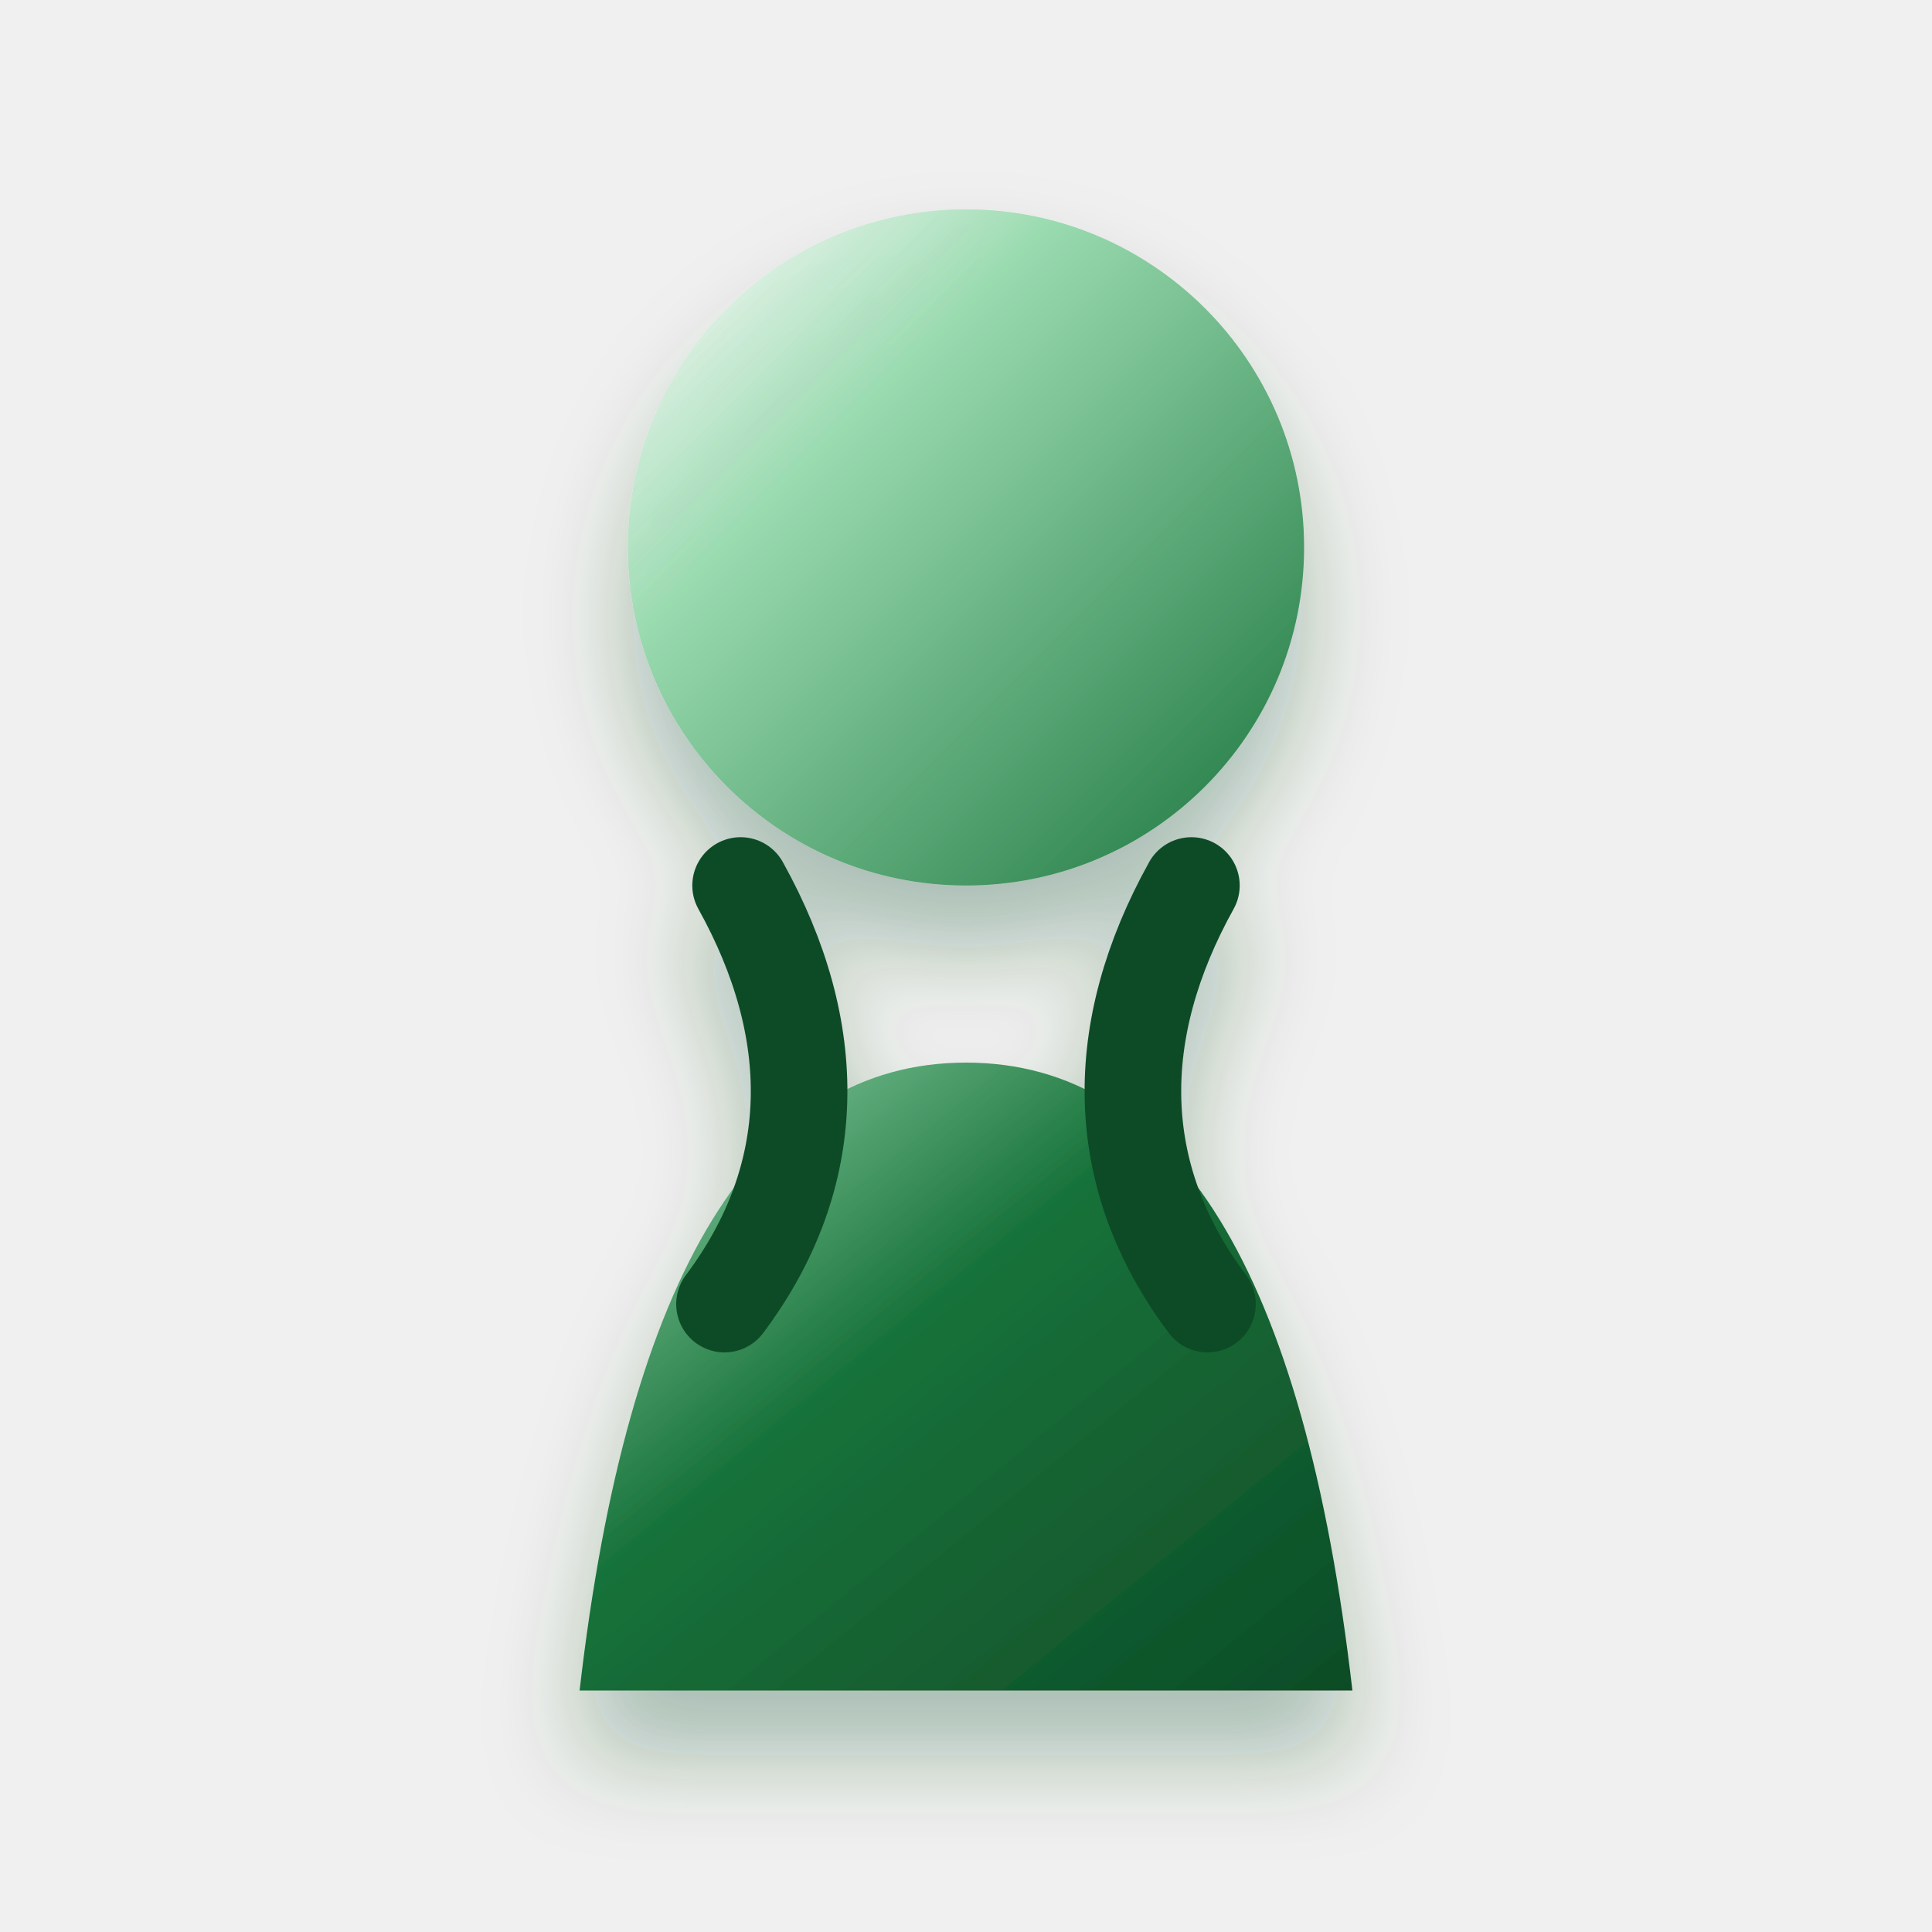
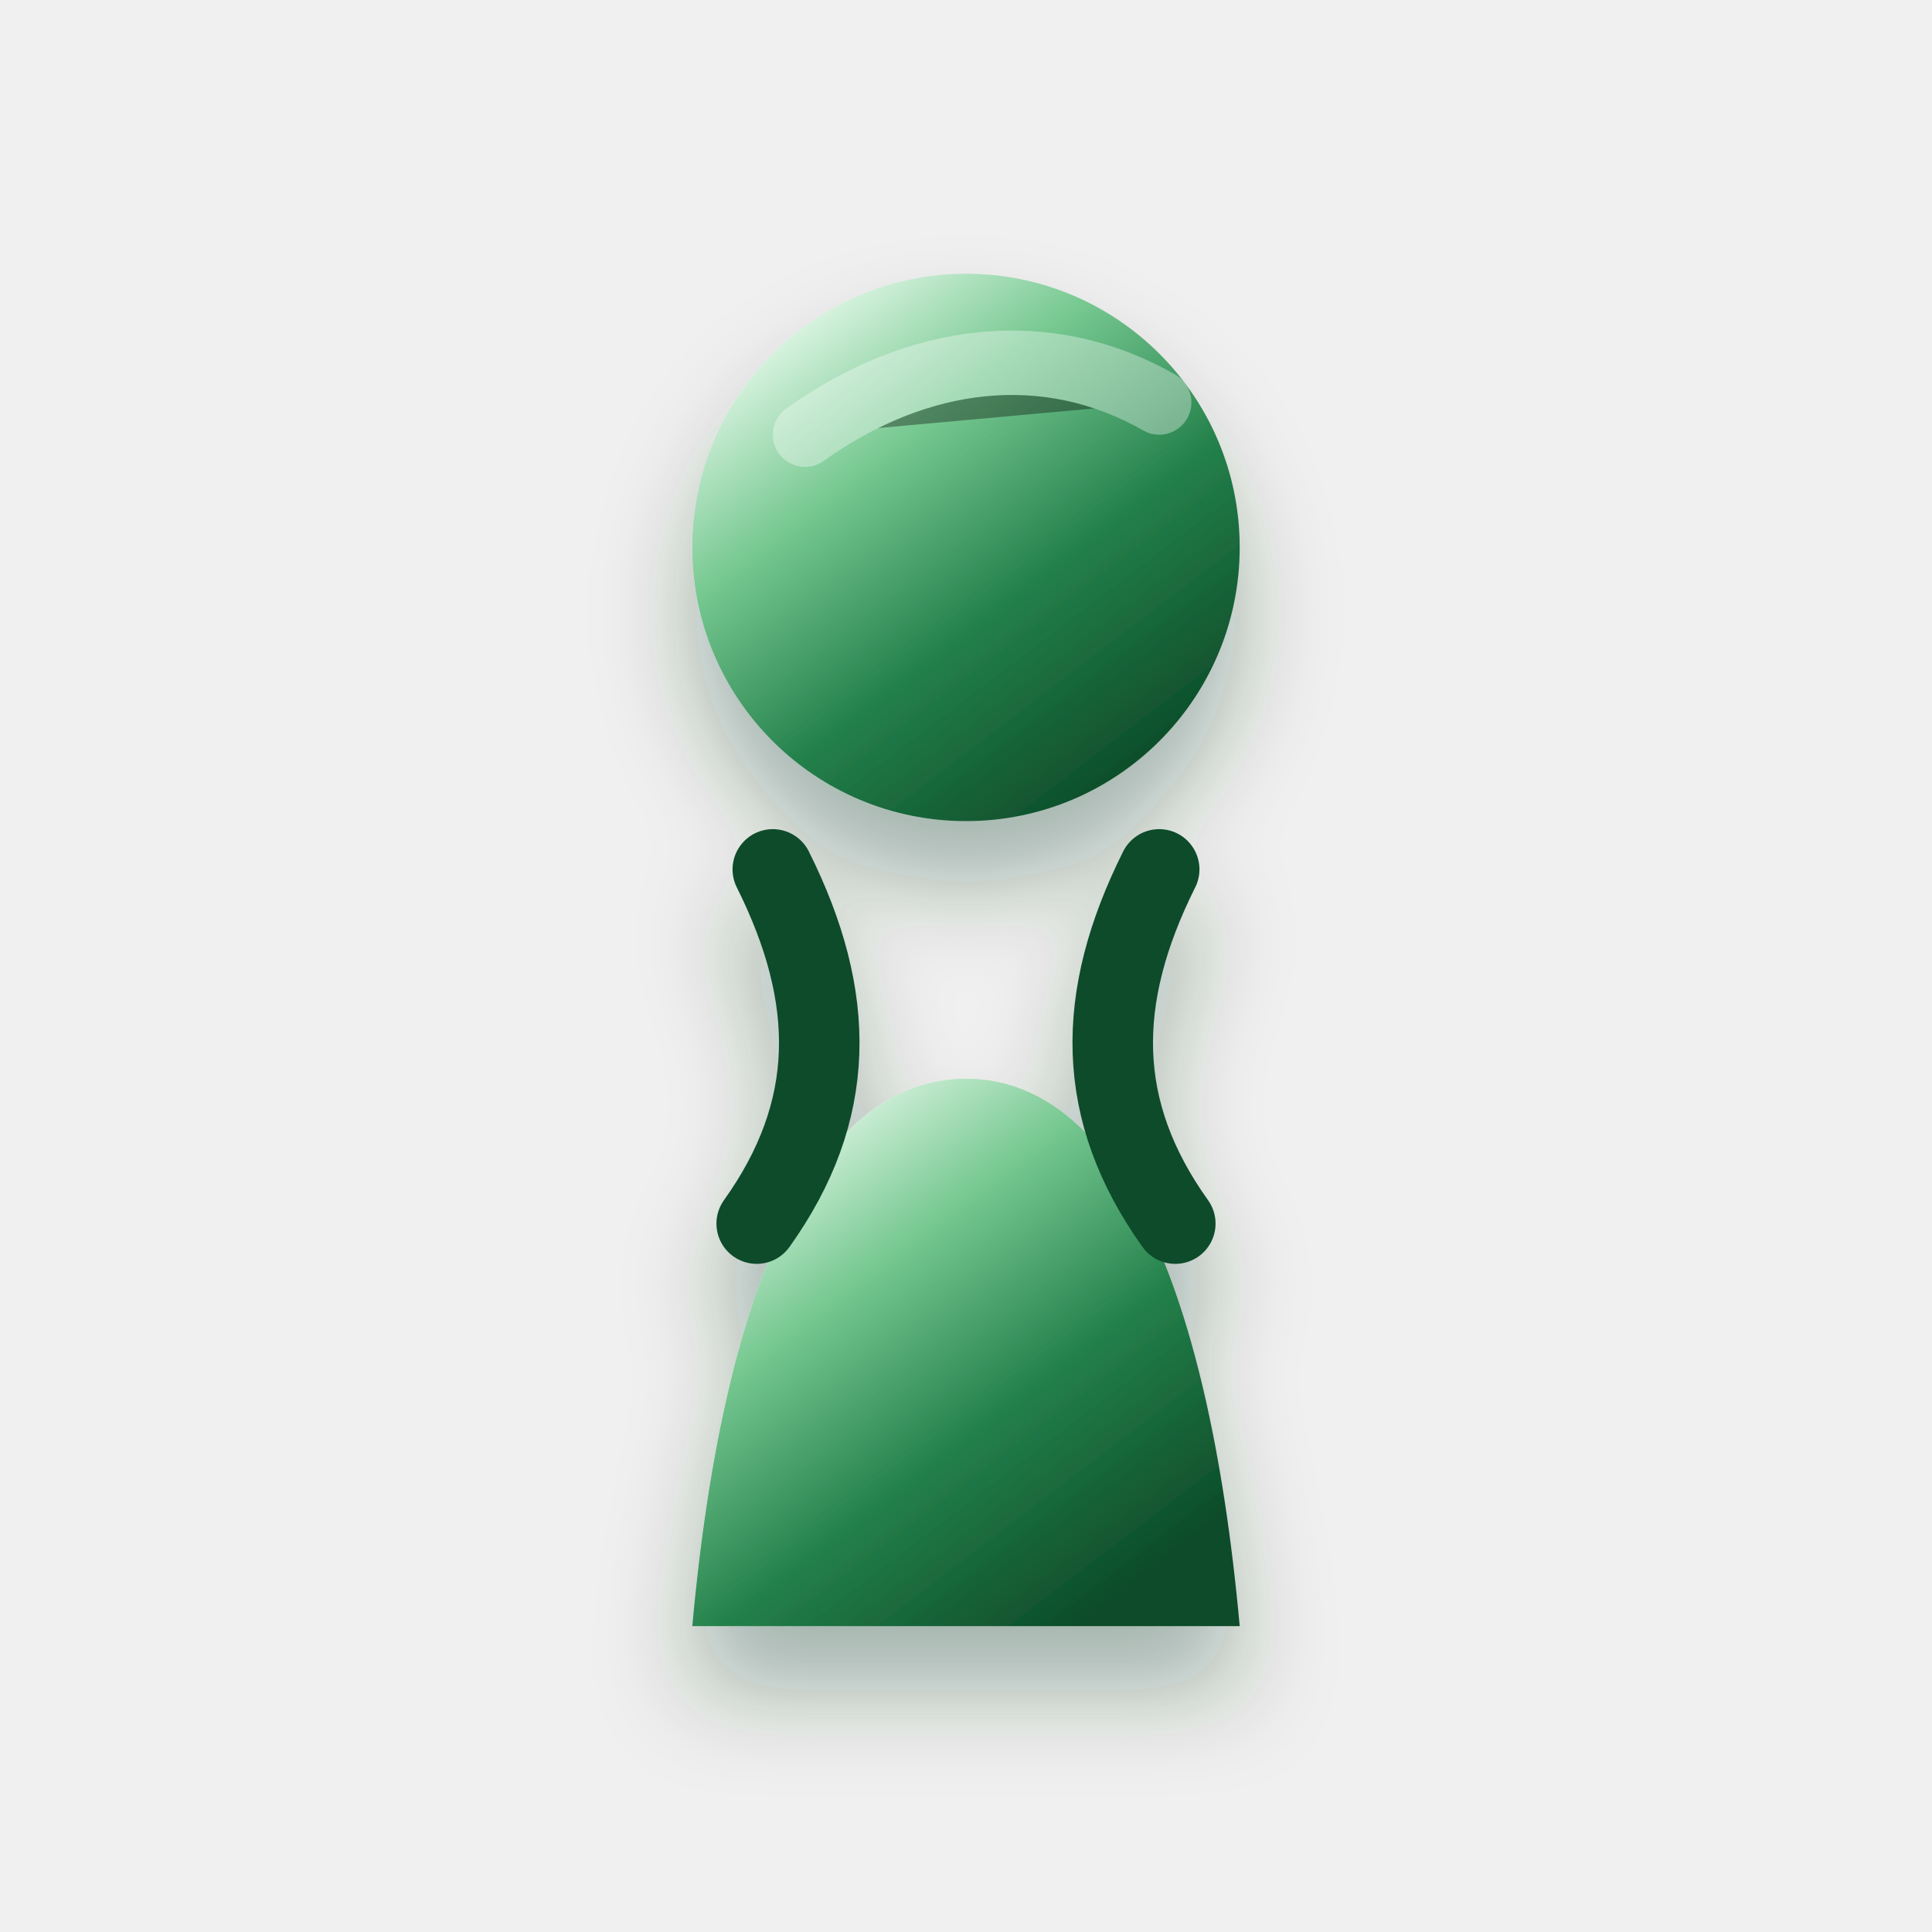
<svg xmlns="http://www.w3.org/2000/svg" viewBox="0 0 120 120" shape-rendering="geometricPrecision">
  <defs>
-     <linearGradient id="g" x1="0" y1="0" x2="1" y2="1">
-       <stop offset="0" stop-color="#9adbb0" />
-       <stop offset=".42" stop-color="#17723a" />
-       <stop offset="1" stop-color="#0e4c27" />
+     <linearGradient id="g" x1=".18" y1=".08" x2=".82" y2=".92">
+       <stop offset="0" stop-color="#dff6e5" />
+       <stop offset=".28" stop-color="#78c992" />
+       <stop offset=".62" stop-color="#23804a" />
+       <stop offset="1" stop-color="#0d4b29" />
    </linearGradient>
-     <linearGradient id="light" x1="0" y1="0" x2="1" y2="1">
-       <stop offset="0" stop-color="#fff" stop-opacity=".72" />
-       <stop offset=".32" stop-color="#9adbb0" />
-       <stop offset="1" stop-color="#17723a" />
-     </linearGradient>
-     <filter id="shadow" x="-25%" y="-25%" width="150%" height="160%">
-       <feDropShadow dx="0" dy="4" stdDeviation="3" flood-color="#0e4c27" flood-opacity=".30" />
+     <filter id="s" x="-30%" y="-25%" width="160%" height="170%">
+       <feDropShadow dx="0" dy="4" stdDeviation="3" flood-color="#0a3a21" flood-opacity=".32" />
    </filter>
  </defs>
-   <g filter="url(#shadow)" class="art">
-     <style>.line{fill:none;stroke:#0e4c27;stroke-width:6;stroke-linecap:round;stroke-linejoin:round}</style>
-     <circle cx="60" cy="34" r="21" fill="url(#light)" />
-     <path d="M36 105c3-26 11-39 24-39s21 13 24 39" fill="url(#g)" />
-     <path d="M46 55c5 9 5 18-1 26M74 55c-5 9-5 18 1 26" class="line" />
+   <g filter="url(#s)">
+     <circle cx="60" cy="34" r="17" fill="url(#g)" />
+     <path d="M43 101c2-22 8-34 17-34s15 12 17 34Z" fill="url(#g)" />
+     <path d="M48 54c4 8 4 15-1 22M72 54c-4 8-4 15 1 22" fill="none" stroke="#0d4b29" stroke-width="5" stroke-linecap="round" />
+     <path d="M50 27c7-5 15-6 22-2" stroke="#fff" stroke-width="4" opacity=".35" stroke-linecap="round" />
  </g>
</svg>
